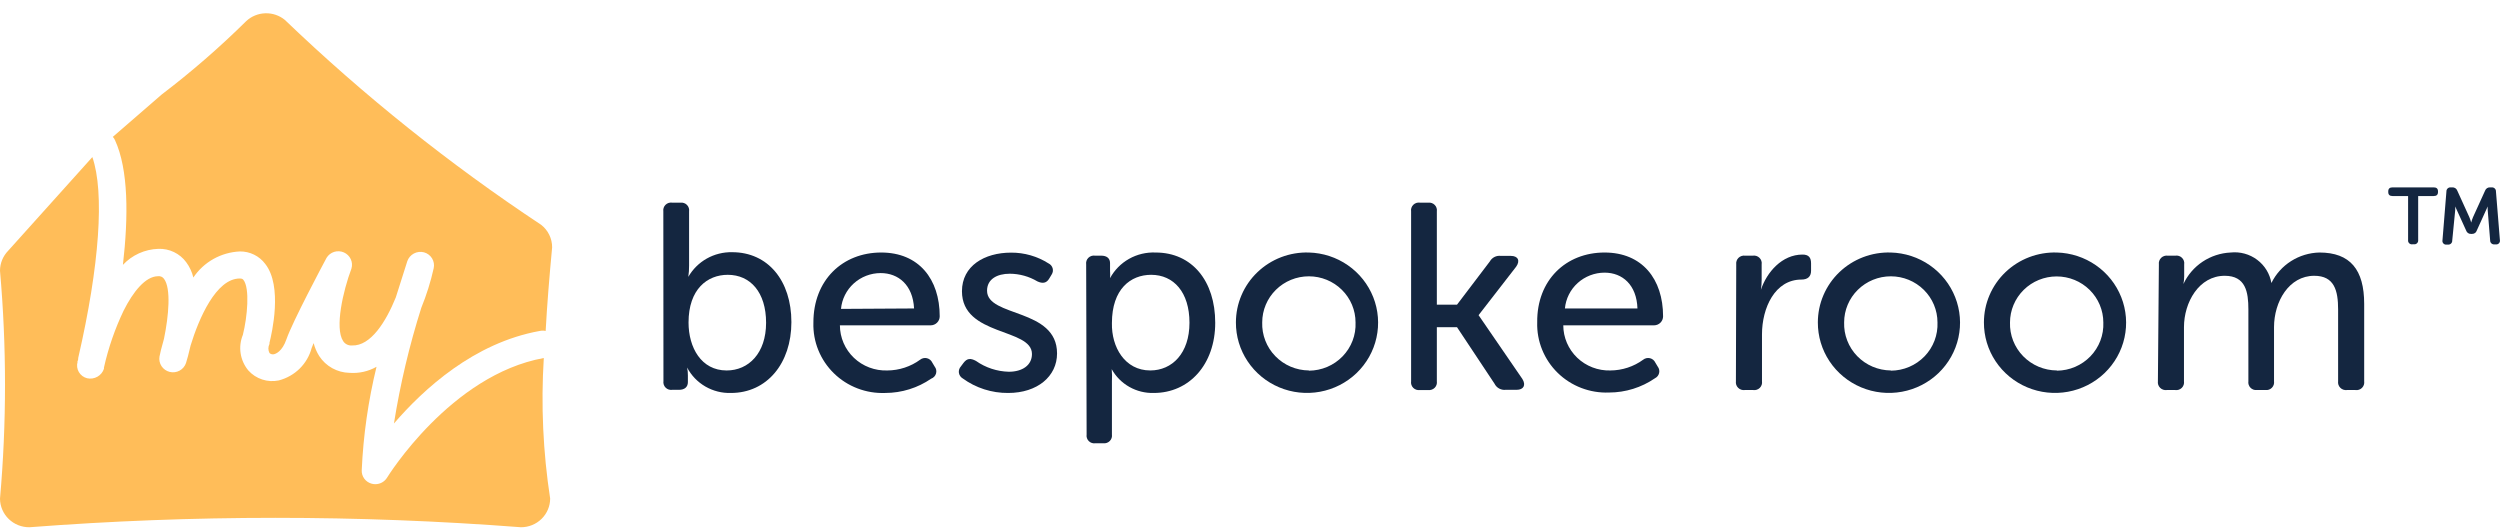
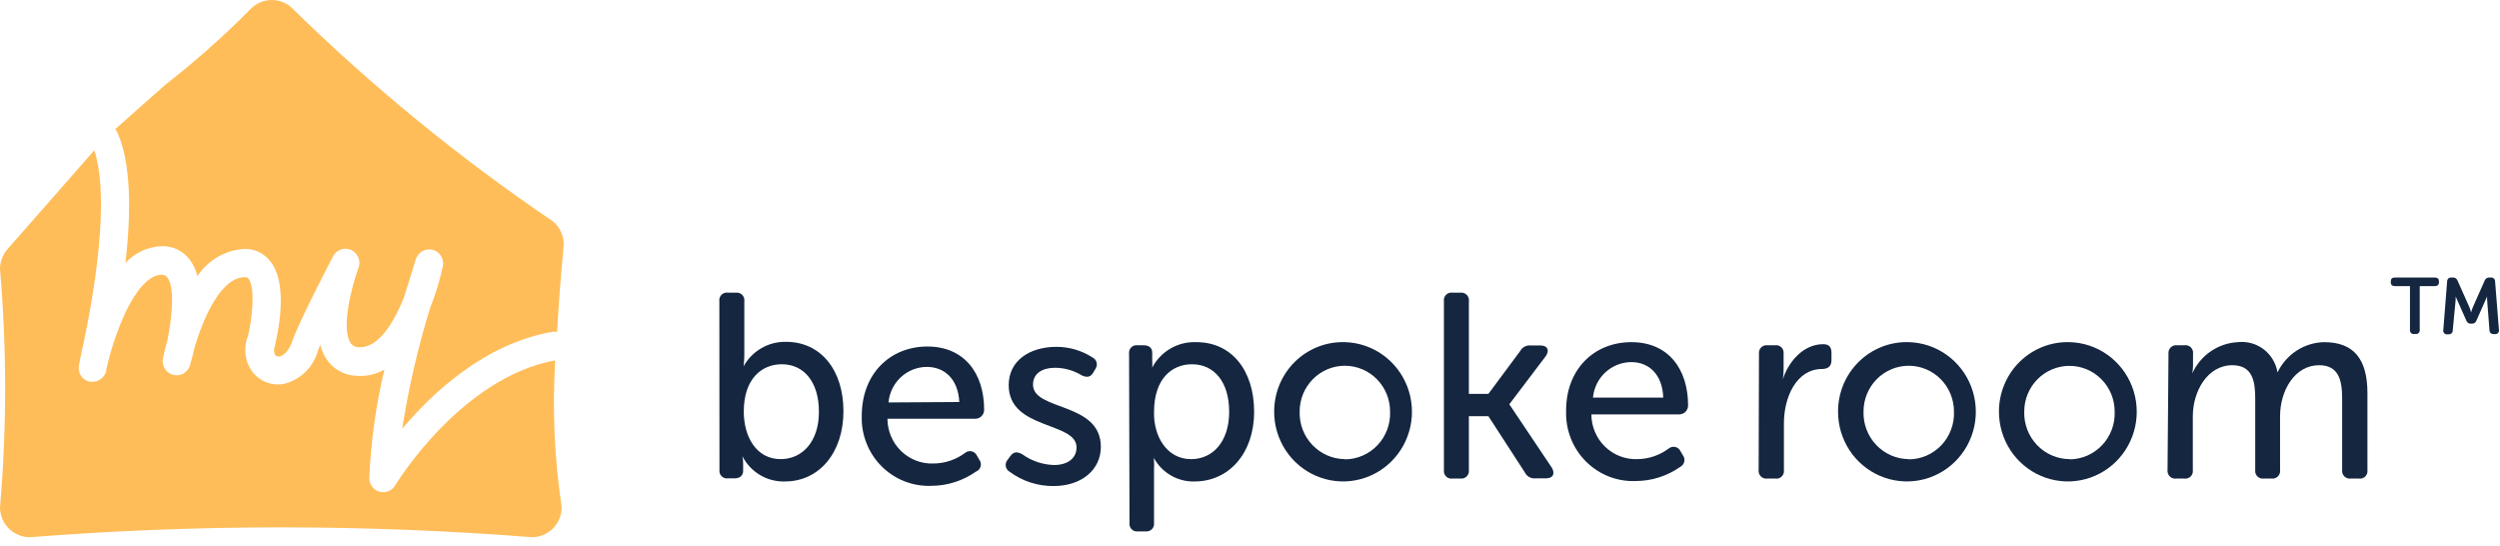
- <svg xmlns="http://www.w3.org/2000/svg" width="156" height="33" viewBox="0 0 156 33" fill="none">
-   <path d="M34.33 31.111C34.328 31.586 34.136 32.041 33.795 32.376C33.454 32.712 32.992 32.9 32.511 32.9C22.303 32.117 12.048 32.117 1.839 32.9C1.6 32.902 1.363 32.859 1.141 32.771C0.92 32.683 0.718 32.553 0.547 32.388C0.376 32.223 0.24 32.027 0.146 31.81C0.052 31.593 0.003 31.36 0 31.124C0.417 26.389 0.417 21.627 0 16.892C0.001 16.425 0.185 15.978 0.513 15.643L5.763 9.802C6.528 12.01 6.214 16.554 4.881 22.333C4.881 22.387 4.881 22.455 4.84 22.543C4.799 22.63 4.84 22.543 4.84 22.583C4.81 22.689 4.802 22.799 4.815 22.908C4.829 23.017 4.865 23.121 4.92 23.216C4.976 23.311 5.05 23.394 5.138 23.461C5.226 23.527 5.327 23.575 5.435 23.603C5.653 23.652 5.883 23.618 6.078 23.508C6.273 23.398 6.419 23.22 6.487 23.009V22.934C6.76 21.712 7.171 20.523 7.711 19.39C8.306 18.201 9.078 17.243 9.857 17.236C9.929 17.226 10.002 17.235 10.069 17.264C10.135 17.293 10.192 17.339 10.233 17.398C10.684 17.992 10.527 19.714 10.233 21.138C10.076 21.685 9.98 22.09 9.953 22.246C9.917 22.456 9.962 22.672 10.08 22.85C10.198 23.028 10.38 23.156 10.59 23.207C10.799 23.259 11.02 23.23 11.209 23.126C11.398 23.023 11.54 22.853 11.607 22.651C11.669 22.462 11.778 22.07 11.894 21.557C12.407 19.883 13.48 17.378 14.964 17.378C15.114 17.378 15.155 17.425 15.189 17.465C15.6 17.985 15.435 19.781 15.155 20.895C15.004 21.262 14.956 21.661 15.016 22.052C15.076 22.443 15.242 22.811 15.497 23.117C15.729 23.377 16.028 23.572 16.362 23.681C16.696 23.791 17.053 23.81 17.397 23.738C17.89 23.61 18.34 23.355 18.701 23C19.061 22.644 19.319 22.199 19.448 21.712C19.475 21.631 19.516 21.53 19.571 21.408C19.643 21.695 19.761 21.968 19.92 22.219C20.123 22.532 20.402 22.792 20.731 22.974C21.06 23.157 21.429 23.257 21.806 23.265C22.395 23.309 22.983 23.178 23.495 22.887C22.979 25.004 22.669 27.166 22.572 29.342C22.563 29.528 22.618 29.713 22.729 29.865C22.839 30.017 22.998 30.127 23.18 30.179C23.258 30.203 23.339 30.214 23.42 30.213C23.567 30.213 23.711 30.176 23.839 30.105C23.967 30.034 24.075 29.931 24.151 29.808C24.192 29.74 28.123 23.393 33.933 22.34C33.751 25.269 33.884 28.209 34.33 31.111V31.111Z" fill="#FFBD59" />
-   <path d="M7.177 8.749C7.144 8.672 7.098 8.601 7.041 8.54L10.096 5.893C11.951 4.48 13.711 2.951 15.367 1.315C15.69 1.015 16.113 0.842 16.556 0.829C16.999 0.815 17.432 0.962 17.773 1.241C22.706 5.969 28.059 10.249 33.769 14.029C33.983 14.196 34.156 14.41 34.274 14.653C34.393 14.896 34.454 15.163 34.453 15.433C34.282 17.256 34.138 19.005 34.049 20.652C33.928 20.625 33.802 20.625 33.68 20.652C29.579 21.388 26.441 24.271 24.582 26.425C24.971 23.979 25.542 21.564 26.291 19.201C26.617 18.402 26.876 17.578 27.063 16.736C27.109 16.525 27.072 16.305 26.959 16.12C26.846 15.936 26.665 15.801 26.455 15.744C26.243 15.69 26.018 15.716 25.825 15.819C25.633 15.922 25.486 16.093 25.416 16.297C25.163 17.087 24.923 17.837 24.698 18.559C24.089 20.058 23.139 21.604 21.963 21.557C21.854 21.566 21.745 21.544 21.647 21.495C21.549 21.447 21.467 21.372 21.41 21.28C20.877 20.463 21.41 18.147 21.929 16.763C21.989 16.566 21.974 16.354 21.886 16.168C21.799 15.981 21.645 15.832 21.455 15.749C21.265 15.667 21.05 15.655 20.852 15.717C20.653 15.78 20.485 15.912 20.378 16.088C20.159 16.493 18.252 20.078 17.876 21.165C17.609 21.948 17.192 22.083 17.096 22.104C17.047 22.116 16.995 22.115 16.947 22.102C16.898 22.089 16.853 22.064 16.816 22.029C16.77 21.942 16.747 21.845 16.747 21.746C16.747 21.647 16.77 21.55 16.816 21.462C16.819 21.438 16.819 21.413 16.816 21.388C16.96 20.807 17.65 17.857 16.549 16.466C16.367 16.223 16.129 16.025 15.854 15.89C15.58 15.755 15.277 15.687 14.97 15.69V15.69C14.391 15.716 13.825 15.877 13.32 16.159C12.816 16.442 12.385 16.839 12.065 17.317C11.983 16.973 11.832 16.65 11.621 16.365C11.423 16.094 11.16 15.876 10.856 15.73C10.552 15.584 10.216 15.514 9.878 15.528V15.528C9.461 15.541 9.051 15.637 8.672 15.808C8.293 15.98 7.952 16.224 7.67 16.527C8.018 13.502 8.018 10.579 7.177 8.749Z" fill="#FFBD59" />
-   <path d="M150.265 14.98V12.233H149.294C149.116 12.233 149.027 12.152 149.027 11.983V11.942C149.027 11.774 149.116 11.692 149.294 11.692H151.864C152.042 11.692 152.131 11.774 152.131 11.942V11.983C152.131 12.152 152.042 12.233 151.864 12.233H150.894V14.98C150.898 15.016 150.894 15.052 150.882 15.086C150.87 15.12 150.851 15.151 150.825 15.176C150.8 15.202 150.768 15.221 150.734 15.233C150.7 15.244 150.663 15.248 150.627 15.244H150.545C150.508 15.251 150.47 15.248 150.433 15.238C150.397 15.227 150.364 15.208 150.337 15.183C150.31 15.157 150.289 15.125 150.276 15.09C150.264 15.055 150.26 15.017 150.265 14.98V14.98ZM152.657 11.942C152.656 11.908 152.662 11.874 152.676 11.842C152.689 11.81 152.709 11.782 152.734 11.758C152.759 11.735 152.789 11.717 152.822 11.705C152.854 11.694 152.889 11.69 152.924 11.692H153.013C153.081 11.686 153.151 11.702 153.209 11.739C153.267 11.775 153.311 11.831 153.334 11.895L154.086 13.549C154.133 13.659 154.172 13.772 154.202 13.887V13.887C154.233 13.772 154.271 13.659 154.318 13.549L155.07 11.895C155.093 11.831 155.137 11.775 155.195 11.739C155.254 11.702 155.323 11.686 155.392 11.692H155.48C155.515 11.69 155.55 11.694 155.583 11.705C155.615 11.717 155.645 11.735 155.67 11.758C155.696 11.782 155.715 11.81 155.729 11.842C155.742 11.874 155.748 11.908 155.747 11.942L155.993 14.974C156.001 15.01 156 15.048 155.99 15.083C155.981 15.119 155.962 15.152 155.937 15.179C155.911 15.207 155.879 15.227 155.844 15.24C155.808 15.252 155.771 15.256 155.733 15.251H155.651C155.617 15.253 155.582 15.249 155.549 15.238C155.516 15.226 155.486 15.208 155.461 15.185C155.436 15.161 155.416 15.133 155.403 15.101C155.39 15.069 155.384 15.035 155.385 15.001L155.234 13.124C155.227 13.043 155.227 12.962 155.234 12.881V12.881L154.551 14.386C154.531 14.45 154.49 14.506 154.434 14.544C154.378 14.582 154.311 14.6 154.243 14.596H154.195C154.128 14.6 154.06 14.582 154.005 14.544C153.949 14.506 153.908 14.45 153.888 14.386L153.204 12.881C153.211 12.962 153.211 13.043 153.204 13.124L153.019 15.014C153.021 15.049 153.014 15.083 153.001 15.114C152.988 15.146 152.968 15.175 152.943 15.198C152.918 15.222 152.888 15.24 152.855 15.251C152.822 15.263 152.787 15.267 152.753 15.264H152.671C152.634 15.269 152.596 15.266 152.56 15.253C152.525 15.241 152.493 15.22 152.468 15.193C152.442 15.166 152.424 15.133 152.414 15.097C152.404 15.061 152.403 15.024 152.411 14.987L152.657 11.942Z" fill="#142640" />
-   <path d="M41.392 13.192C41.381 13.117 41.387 13.041 41.411 12.97C41.434 12.898 41.475 12.833 41.529 12.78C41.583 12.726 41.649 12.686 41.721 12.663C41.794 12.639 41.871 12.633 41.946 12.645H42.466C42.539 12.637 42.614 12.646 42.684 12.671C42.754 12.695 42.817 12.736 42.868 12.789C42.92 12.842 42.958 12.905 42.981 12.975C43.004 13.045 43.01 13.119 42.999 13.192V16.567C43.001 16.805 42.985 17.042 42.951 17.276V17.276C43.224 16.8 43.622 16.405 44.103 16.134C44.585 15.863 45.131 15.726 45.685 15.737C47.928 15.737 49.383 17.52 49.383 20.099C49.383 22.678 47.852 24.521 45.61 24.521C45.049 24.538 44.495 24.397 44.012 24.117C43.528 23.836 43.134 23.426 42.876 22.934V22.934C42.911 23.099 42.927 23.266 42.924 23.434V23.846C42.924 24.143 42.725 24.325 42.37 24.325H41.953C41.878 24.337 41.8 24.331 41.728 24.307C41.656 24.284 41.59 24.244 41.536 24.19C41.482 24.137 41.441 24.072 41.418 24C41.394 23.929 41.388 23.853 41.399 23.778L41.392 13.192ZM45.343 23.117C46.711 23.117 47.804 22.043 47.804 20.139C47.804 18.235 46.82 17.148 45.412 17.148C44.14 17.148 42.965 18.039 42.965 20.126C42.965 21.678 43.751 23.117 45.343 23.117Z" fill="#142640" />
-   <path d="M54.987 15.757C57.332 15.757 58.638 17.412 58.638 19.741C58.638 19.889 58.578 20.032 58.471 20.137C58.365 20.242 58.221 20.301 58.07 20.301H52.41C52.411 20.68 52.489 21.055 52.639 21.403C52.789 21.751 53.009 22.066 53.285 22.329C53.562 22.592 53.888 22.797 54.247 22.932C54.605 23.067 54.987 23.13 55.37 23.117C56.109 23.113 56.828 22.877 57.421 22.442C57.479 22.396 57.548 22.364 57.621 22.349C57.694 22.333 57.769 22.334 57.842 22.352C57.914 22.37 57.981 22.403 58.039 22.45C58.096 22.497 58.142 22.557 58.173 22.624L58.323 22.874C58.371 22.934 58.404 23.005 58.419 23.08C58.433 23.155 58.43 23.233 58.409 23.307C58.387 23.381 58.349 23.448 58.296 23.504C58.243 23.561 58.177 23.604 58.104 23.63C57.264 24.208 56.264 24.519 55.24 24.521C54.649 24.544 54.059 24.447 53.508 24.236C52.956 24.025 52.454 23.704 52.034 23.293C51.613 22.882 51.283 22.39 51.063 21.847C50.843 21.305 50.738 20.723 50.756 20.139C50.749 17.479 52.574 15.757 54.987 15.757ZM57.038 19.248C56.963 17.776 56.054 17.04 54.953 17.04C54.333 17.041 53.735 17.271 53.277 17.684C52.82 18.097 52.535 18.665 52.478 19.275L57.038 19.248Z" fill="#142640" />
-   <path d="M59.958 22.866L60.129 22.637C60.348 22.353 60.566 22.34 60.901 22.522C61.502 22.944 62.216 23.179 62.952 23.197C63.786 23.197 64.394 22.799 64.394 22.09C64.394 20.456 60.026 20.996 60.026 18.174C60.026 16.587 61.434 15.764 63.089 15.764C63.92 15.759 64.735 15.994 65.433 16.439C65.495 16.469 65.549 16.511 65.592 16.564C65.635 16.616 65.667 16.676 65.685 16.741C65.703 16.806 65.707 16.874 65.697 16.941C65.686 17.007 65.662 17.071 65.625 17.128L65.475 17.377C65.304 17.674 65.058 17.708 64.736 17.56C64.216 17.25 63.621 17.084 63.014 17.08C62.207 17.08 61.592 17.425 61.592 18.14C61.592 19.808 65.96 19.214 65.96 22.056C65.96 23.481 64.736 24.521 62.911 24.521C61.888 24.529 60.891 24.209 60.067 23.609C60.005 23.572 59.952 23.522 59.912 23.462C59.872 23.402 59.846 23.334 59.835 23.263C59.825 23.192 59.83 23.12 59.852 23.051C59.873 22.983 59.909 22.92 59.958 22.866Z" fill="#142640" />
-   <path d="M67.777 16.5C67.766 16.425 67.772 16.349 67.796 16.277C67.819 16.206 67.86 16.141 67.914 16.087C67.968 16.034 68.034 15.994 68.106 15.971C68.178 15.947 68.255 15.941 68.331 15.953H68.714C69.083 15.953 69.267 16.135 69.267 16.419V16.911C69.279 17.06 69.279 17.209 69.267 17.357V17.357C69.54 16.852 69.952 16.434 70.455 16.151C70.959 15.868 71.532 15.732 72.111 15.757C74.387 15.757 75.83 17.539 75.83 20.139C75.83 22.738 74.21 24.521 71.995 24.521C71.461 24.536 70.934 24.405 70.471 24.143C70.007 23.881 69.626 23.497 69.37 23.035V23.035C69.394 23.287 69.399 23.539 69.384 23.791V27.113C69.394 27.186 69.388 27.26 69.366 27.33C69.343 27.399 69.305 27.463 69.253 27.516C69.202 27.569 69.138 27.609 69.069 27.634C68.999 27.659 68.924 27.668 68.85 27.66H68.358C68.283 27.672 68.206 27.665 68.133 27.642C68.061 27.619 67.995 27.579 67.941 27.525C67.887 27.472 67.847 27.407 67.823 27.335C67.799 27.264 67.793 27.188 67.805 27.113L67.777 16.5ZM71.776 23.116C73.143 23.116 74.223 22.043 74.223 20.139C74.223 18.235 73.239 17.148 71.831 17.148C70.559 17.148 69.384 18.026 69.384 20.159C69.349 21.658 70.19 23.116 71.776 23.116Z" fill="#142640" />
-   <path d="M81.674 15.757C82.547 15.78 83.394 16.056 84.108 16.552C84.823 17.048 85.373 17.741 85.691 18.545C86.008 19.348 86.078 20.227 85.892 21.069C85.707 21.912 85.273 22.682 84.647 23.283C84.02 23.883 83.227 24.288 82.369 24.445C81.51 24.603 80.623 24.507 79.82 24.169C79.016 23.831 78.332 23.267 77.852 22.546C77.371 21.826 77.117 20.981 77.121 20.119C77.121 19.534 77.239 18.956 77.47 18.418C77.7 17.88 78.038 17.392 78.463 16.986C78.887 16.579 79.39 16.261 79.942 16.049C80.493 15.838 81.082 15.739 81.674 15.757V15.757ZM81.674 23.13C82.067 23.128 82.457 23.048 82.818 22.895C83.18 22.741 83.507 22.517 83.778 22.236C84.05 21.955 84.262 21.622 84.401 21.259C84.54 20.895 84.603 20.507 84.586 20.119C84.586 19.356 84.279 18.624 83.733 18.085C83.187 17.545 82.446 17.242 81.674 17.242C80.901 17.242 80.161 17.545 79.615 18.085C79.069 18.624 78.762 19.356 78.762 20.119C78.749 20.505 78.815 20.891 78.955 21.252C79.095 21.614 79.307 21.944 79.579 22.223C79.85 22.503 80.175 22.725 80.535 22.879C80.895 23.032 81.282 23.113 81.674 23.116V23.13Z" fill="#142640" />
-   <path d="M88.053 13.192C88.041 13.117 88.047 13.041 88.071 12.97C88.095 12.898 88.135 12.833 88.189 12.78C88.243 12.726 88.309 12.686 88.381 12.663C88.454 12.639 88.531 12.633 88.606 12.645H89.126C89.2 12.637 89.274 12.646 89.344 12.671C89.414 12.695 89.477 12.736 89.528 12.789C89.58 12.842 89.619 12.905 89.641 12.975C89.664 13.045 89.67 13.119 89.659 13.192V19.012H90.917L92.968 16.311C93.034 16.193 93.134 16.096 93.256 16.035C93.378 15.974 93.515 15.95 93.651 15.967H94.273C94.724 15.967 94.875 16.264 94.608 16.642L92.263 19.666L94.998 23.65C95.23 24.028 95.08 24.325 94.629 24.325H93.945C93.806 24.339 93.665 24.31 93.543 24.242C93.421 24.175 93.322 24.072 93.261 23.947L90.917 20.416H89.659V23.792C89.67 23.864 89.664 23.938 89.641 24.008C89.619 24.078 89.58 24.142 89.528 24.195C89.477 24.247 89.414 24.288 89.344 24.313C89.274 24.338 89.2 24.347 89.126 24.339H88.606C88.531 24.35 88.454 24.344 88.381 24.32C88.309 24.297 88.243 24.257 88.189 24.204C88.135 24.151 88.095 24.086 88.071 24.014C88.047 23.942 88.041 23.866 88.053 23.792V13.192Z" fill="#142640" />
-   <path d="M100.126 15.757C102.471 15.757 103.776 17.412 103.776 19.741C103.776 19.889 103.716 20.032 103.61 20.137C103.504 20.242 103.359 20.301 103.209 20.301H97.549C97.549 20.678 97.627 21.051 97.776 21.398C97.925 21.745 98.143 22.059 98.417 22.322C98.691 22.584 99.015 22.79 99.371 22.926C99.727 23.063 100.107 23.128 100.488 23.117C101.227 23.113 101.946 22.877 102.539 22.442C102.598 22.396 102.666 22.364 102.739 22.349C102.812 22.333 102.887 22.334 102.96 22.352C103.032 22.37 103.1 22.403 103.157 22.45C103.214 22.497 103.26 22.557 103.291 22.624L103.441 22.874C103.485 22.93 103.516 22.996 103.531 23.066C103.546 23.136 103.546 23.208 103.529 23.278C103.513 23.348 103.481 23.413 103.437 23.469C103.392 23.525 103.335 23.571 103.27 23.603C102.43 24.181 101.43 24.492 100.406 24.494C99.815 24.517 99.225 24.42 98.674 24.209C98.122 23.998 97.62 23.677 97.2 23.266C96.779 22.855 96.449 22.363 96.229 21.82C96.009 21.278 95.904 20.696 95.922 20.112C95.894 17.479 97.713 15.757 100.126 15.757ZM102.177 19.248C102.129 17.776 101.24 17.013 100.126 17.013C99.505 17.014 98.908 17.244 98.45 17.657C97.992 18.07 97.707 18.638 97.651 19.248H102.177Z" fill="#142640" />
-   <path d="M108.341 16.5C108.331 16.425 108.339 16.35 108.363 16.279C108.387 16.208 108.427 16.144 108.481 16.091C108.535 16.038 108.6 15.998 108.672 15.974C108.744 15.95 108.82 15.943 108.895 15.953H109.374C109.449 15.941 109.526 15.947 109.598 15.971C109.671 15.994 109.737 16.034 109.791 16.088C109.845 16.141 109.885 16.206 109.909 16.277C109.933 16.349 109.939 16.425 109.927 16.5V17.458C109.928 17.669 109.912 17.878 109.879 18.086V18.086C110.249 16.979 111.199 15.885 112.477 15.885C112.86 15.885 113.01 16.067 113.01 16.432V16.898C113.01 17.263 112.792 17.445 112.409 17.445C110.754 17.445 109.948 19.214 109.948 20.868V23.791C109.959 23.866 109.953 23.942 109.929 24.014C109.906 24.085 109.865 24.15 109.811 24.204C109.757 24.257 109.691 24.297 109.619 24.32C109.547 24.344 109.469 24.35 109.394 24.338H108.875C108.799 24.348 108.723 24.341 108.651 24.317C108.579 24.293 108.514 24.253 108.461 24.2C108.407 24.147 108.366 24.083 108.342 24.012C108.318 23.941 108.311 23.866 108.321 23.791L108.341 16.5Z" fill="#142640" />
-   <path d="M117.987 15.757C118.86 15.78 119.706 16.056 120.421 16.552C121.136 17.048 121.686 17.741 122.003 18.545C122.321 19.348 122.391 20.227 122.205 21.069C122.02 21.912 121.586 22.682 120.959 23.283C120.332 23.883 119.54 24.288 118.681 24.445C117.823 24.603 116.936 24.507 116.133 24.169C115.329 23.831 114.644 23.267 114.164 22.546C113.684 21.826 113.43 20.981 113.434 20.119C113.434 19.534 113.552 18.956 113.783 18.418C114.013 17.88 114.351 17.392 114.775 16.986C115.2 16.579 115.703 16.261 116.255 16.049C116.806 15.838 117.395 15.739 117.987 15.757ZM117.987 23.13C118.38 23.128 118.769 23.048 119.131 22.895C119.493 22.741 119.819 22.517 120.091 22.236C120.363 21.955 120.575 21.622 120.713 21.259C120.852 20.895 120.915 20.507 120.899 20.119C120.899 19.356 120.592 18.624 120.046 18.085C119.5 17.545 118.759 17.242 117.987 17.242C117.214 17.242 116.474 17.545 115.927 18.085C115.381 18.624 115.074 19.356 115.074 20.119C115.062 20.505 115.127 20.891 115.268 21.252C115.408 21.614 115.62 21.944 115.891 22.223C116.163 22.503 116.488 22.725 116.848 22.879C117.207 23.032 117.595 23.113 117.987 23.116V23.13Z" fill="#142640" />
-   <path d="M128.35 15.757C129.223 15.78 130.069 16.056 130.784 16.552C131.499 17.048 132.049 17.741 132.366 18.545C132.684 19.348 132.754 20.227 132.568 21.069C132.383 21.912 131.949 22.682 131.322 23.283C130.695 23.883 129.903 24.288 129.044 24.445C128.186 24.603 127.299 24.507 126.496 24.169C125.692 23.831 125.007 23.267 124.527 22.546C124.047 21.826 123.793 20.981 123.797 20.119C123.797 19.534 123.915 18.956 124.146 18.418C124.376 17.88 124.714 17.392 125.138 16.986C125.563 16.579 126.066 16.261 126.618 16.049C127.169 15.838 127.758 15.739 128.35 15.757V15.757ZM128.35 23.13C128.741 23.127 129.129 23.046 129.488 22.892C129.848 22.738 130.172 22.514 130.443 22.234C130.713 21.953 130.924 21.622 131.062 21.26C131.2 20.898 131.264 20.512 131.248 20.125C131.248 19.363 130.941 18.631 130.395 18.091C129.849 17.552 129.108 17.249 128.336 17.249C127.564 17.249 126.823 17.552 126.277 18.091C125.731 18.631 125.424 19.363 125.424 20.125C125.412 20.513 125.479 20.899 125.62 21.26C125.762 21.622 125.975 21.952 126.248 22.23C126.521 22.509 126.847 22.731 127.208 22.883C127.569 23.035 127.957 23.115 128.35 23.116V23.13Z" fill="#142640" />
-   <path d="M134.714 16.5C134.704 16.425 134.712 16.35 134.736 16.279C134.76 16.208 134.801 16.144 134.854 16.091C134.908 16.038 134.973 15.998 135.045 15.974C135.117 15.95 135.193 15.943 135.268 15.953H135.74C135.815 15.941 135.892 15.948 135.965 15.971C136.037 15.994 136.103 16.034 136.157 16.088C136.211 16.141 136.251 16.206 136.275 16.278C136.299 16.349 136.305 16.425 136.293 16.5V17.242C136.293 17.403 136.276 17.564 136.246 17.722C136.507 17.159 136.92 16.678 137.44 16.331C137.959 15.985 138.566 15.786 139.192 15.757C139.782 15.694 140.374 15.856 140.846 16.21C141.319 16.564 141.637 17.083 141.735 17.661V17.661C142.009 17.102 142.433 16.629 142.961 16.294C143.489 15.958 144.101 15.772 144.729 15.757C146.657 15.757 147.525 16.831 147.525 18.964V23.791C147.536 23.866 147.53 23.942 147.506 24.014C147.483 24.085 147.442 24.15 147.388 24.204C147.334 24.257 147.269 24.297 147.196 24.32C147.124 24.344 147.046 24.35 146.971 24.338H146.452C146.376 24.349 146.3 24.341 146.228 24.317C146.156 24.293 146.091 24.253 146.038 24.2C145.984 24.148 145.944 24.083 145.919 24.012C145.895 23.941 145.888 23.866 145.898 23.791V19.308C145.898 18.134 145.665 17.209 144.408 17.209C142.835 17.209 141.899 18.816 141.899 20.416V23.791C141.91 23.864 141.904 23.938 141.881 24.008C141.858 24.078 141.82 24.142 141.768 24.194C141.717 24.247 141.654 24.288 141.584 24.313C141.514 24.338 141.44 24.346 141.366 24.338H140.833C140.759 24.346 140.684 24.338 140.614 24.313C140.544 24.288 140.481 24.247 140.43 24.194C140.378 24.142 140.34 24.078 140.317 24.008C140.294 23.938 140.288 23.864 140.299 23.791V19.308C140.299 18.215 140.128 17.209 138.823 17.209C137.216 17.209 136.28 18.863 136.28 20.416V23.791C136.291 23.866 136.285 23.942 136.261 24.014C136.238 24.085 136.197 24.15 136.143 24.204C136.089 24.257 136.024 24.297 135.951 24.32C135.879 24.344 135.801 24.35 135.726 24.338H135.207C135.131 24.349 135.055 24.341 134.983 24.317C134.911 24.293 134.846 24.253 134.793 24.2C134.739 24.148 134.699 24.083 134.674 24.012C134.65 23.941 134.643 23.866 134.653 23.791L134.714 16.5Z" fill="#142640" />
+ <svg xmlns="http://www.w3.org/2000/svg" width="261" height="57" viewBox="0 0 261 57" fill="none">
+   <path d="M58.666 52.955C58.662 53.786 58.334 54.581 57.751 55.168C57.169 55.754 56.38 56.084 55.558 56.084C38.112 54.714 20.588 54.714 3.142 56.084C2.734 56.088 2.329 56.012 1.951 55.858C1.572 55.705 1.227 55.477 0.935 55.189C0.643 54.901 0.41 54.557 0.25 54.178C0.089 53.798 0.005 53.391 0 52.978C0.713 44.698 0.713 36.371 0 28.09C0.002 27.275 0.316 26.492 0.876 25.906L9.848 15.693C11.156 19.554 10.619 27.5 8.341 37.606C8.341 37.701 8.341 37.819 8.271 37.972C8.201 38.126 8.271 37.972 8.271 38.043C8.22 38.228 8.205 38.421 8.229 38.611C8.253 38.801 8.314 38.984 8.408 39.15C8.503 39.316 8.629 39.462 8.78 39.578C8.931 39.694 9.103 39.778 9.287 39.826C9.661 39.912 10.054 39.853 10.387 39.661C10.72 39.469 10.97 39.157 11.086 38.787V38.657C11.553 36.519 12.254 34.44 13.177 32.459C14.193 30.381 15.513 28.704 16.845 28.692C16.968 28.675 17.093 28.692 17.206 28.742C17.32 28.792 17.417 28.873 17.488 28.976C18.259 30.015 17.99 33.025 17.488 35.517C17.219 36.473 17.055 37.181 17.009 37.453C16.946 37.82 17.024 38.198 17.226 38.51C17.427 38.822 17.738 39.045 18.096 39.135C18.454 39.224 18.832 39.174 19.155 38.993C19.478 38.813 19.721 38.515 19.835 38.161C19.941 37.831 20.128 37.146 20.326 36.249C21.202 33.321 23.036 28.94 25.571 28.94C25.828 28.94 25.898 29.023 25.957 29.094C26.658 30.003 26.377 33.144 25.898 35.092C25.64 35.732 25.558 36.431 25.661 37.115C25.764 37.799 26.048 38.442 26.482 38.976C26.88 39.432 27.39 39.773 27.961 39.964C28.531 40.155 29.142 40.189 29.73 40.062C30.573 39.839 31.341 39.394 31.957 38.771C32.573 38.149 33.014 37.372 33.234 36.52C33.281 36.379 33.351 36.201 33.445 35.989C33.568 36.49 33.769 36.968 34.041 37.406C34.389 37.954 34.865 38.408 35.427 38.727C35.989 39.046 36.62 39.221 37.265 39.236C38.27 39.313 39.276 39.083 40.15 38.575C39.268 42.277 38.74 46.057 38.573 49.862C38.558 50.188 38.652 50.511 38.841 50.776C39.03 51.042 39.302 51.236 39.613 51.326C39.745 51.367 39.883 51.387 40.022 51.385C40.273 51.385 40.519 51.32 40.738 51.196C40.957 51.072 41.141 50.893 41.272 50.676C41.342 50.558 48.059 39.46 57.988 37.618C57.677 42.74 57.904 47.881 58.666 52.955V52.955Z" fill="#FFBD59" />
+   <path d="M12.267 13.852C12.21 13.717 12.131 13.594 12.033 13.486L17.255 8.858C20.424 6.387 23.432 3.713 26.261 0.853C26.813 0.328 27.536 0.025 28.293 0.002C29.05 -0.022 29.79 0.234 30.373 0.723C38.803 8.99 47.952 16.474 57.709 23.084C58.075 23.378 58.37 23.751 58.572 24.177C58.775 24.602 58.879 25.068 58.877 25.54C58.585 28.728 58.339 31.786 58.188 34.667C57.98 34.619 57.764 34.619 57.557 34.667C50.548 35.954 45.186 40.995 42.008 44.761C42.674 40.484 43.65 36.261 44.929 32.128C45.487 30.732 45.929 29.29 46.249 27.819C46.328 27.45 46.264 27.065 46.071 26.742C45.877 26.419 45.569 26.183 45.209 26.083C44.847 25.989 44.463 26.036 44.133 26.215C43.804 26.395 43.554 26.694 43.434 27.052C43.001 28.433 42.592 29.743 42.207 31.007C41.167 33.628 39.544 36.331 37.534 36.249C37.348 36.264 37.161 36.227 36.994 36.141C36.827 36.056 36.686 35.926 36.588 35.765C35.677 34.336 36.588 30.287 37.476 27.866C37.578 27.522 37.551 27.151 37.402 26.825C37.253 26.499 36.991 26.238 36.665 26.094C36.34 25.949 35.973 25.929 35.634 26.038C35.295 26.147 35.007 26.377 34.824 26.686C34.45 27.394 31.191 33.663 30.549 35.564C30.093 36.934 29.38 37.17 29.217 37.205C29.133 37.226 29.045 37.225 28.961 37.202C28.877 37.18 28.8 37.136 28.738 37.075C28.66 36.922 28.619 36.752 28.619 36.579C28.619 36.407 28.66 36.237 28.738 36.084C28.743 36.04 28.743 35.997 28.738 35.954C28.983 34.938 30.163 29.779 28.282 27.347C27.971 26.921 27.564 26.576 27.095 26.34C26.625 26.104 26.108 25.984 25.584 25.989V25.989C24.593 26.035 23.627 26.316 22.764 26.81C21.901 27.305 21.166 27.998 20.619 28.834C20.479 28.234 20.221 27.668 19.86 27.169C19.521 26.696 19.072 26.315 18.552 26.059C18.033 25.804 17.459 25.682 16.881 25.706V25.706C16.169 25.729 15.469 25.896 14.821 26.196C14.173 26.496 13.591 26.923 13.108 27.453C13.704 22.164 13.704 17.051 12.267 13.852Z" fill="#FFBD59" />
+   <path d="M251.701 34.431V29.871H250.127C249.839 29.871 249.695 29.737 249.695 29.456V29.389C249.695 29.109 249.839 28.975 250.127 28.975H254.296C254.584 28.975 254.728 29.109 254.728 29.389V29.456C254.728 29.737 254.584 29.871 254.296 29.871H252.721V34.431C252.729 34.491 252.722 34.551 252.703 34.607C252.684 34.663 252.652 34.714 252.611 34.757C252.569 34.799 252.518 34.831 252.463 34.85C252.407 34.869 252.348 34.876 252.289 34.868H252.156C252.096 34.88 252.034 34.876 251.975 34.859C251.917 34.841 251.863 34.809 251.819 34.767C251.774 34.724 251.741 34.672 251.72 34.613C251.7 34.555 251.694 34.493 251.701 34.431V34.431ZM255.582 29.389C255.58 29.332 255.59 29.276 255.612 29.223C255.633 29.171 255.665 29.123 255.706 29.084C255.747 29.045 255.795 29.015 255.848 28.996C255.902 28.977 255.958 28.97 256.014 28.975H256.158C256.27 28.963 256.382 28.99 256.476 29.051C256.571 29.112 256.642 29.204 256.679 29.311L257.899 32.056C257.975 32.238 258.038 32.425 258.087 32.616V32.616C258.137 32.425 258.2 32.238 258.276 32.056L259.495 29.311C259.532 29.204 259.604 29.112 259.698 29.051C259.793 28.99 259.905 28.963 260.016 28.975H260.16C260.217 28.97 260.273 28.977 260.326 28.996C260.379 29.015 260.428 29.045 260.469 29.084C260.509 29.123 260.542 29.171 260.563 29.223C260.584 29.276 260.595 29.332 260.593 29.389L260.992 34.42C261.005 34.48 261.004 34.543 260.988 34.602C260.972 34.662 260.942 34.716 260.9 34.761C260.859 34.807 260.807 34.841 260.75 34.862C260.692 34.882 260.631 34.888 260.571 34.88H260.438C260.382 34.885 260.325 34.877 260.272 34.858C260.219 34.84 260.17 34.809 260.129 34.77C260.089 34.731 260.056 34.684 260.035 34.631C260.014 34.579 260.003 34.522 260.005 34.465L259.761 31.35C259.75 31.216 259.75 31.081 259.761 30.947V30.947L258.653 33.446C258.62 33.552 258.554 33.644 258.463 33.707C258.373 33.77 258.264 33.8 258.154 33.793H258.076C257.966 33.8 257.858 33.77 257.767 33.707C257.676 33.644 257.61 33.552 257.577 33.446L256.469 30.947C256.48 31.081 256.48 31.216 256.469 31.35L256.169 34.487C256.171 34.544 256.161 34.601 256.14 34.654C256.118 34.706 256.086 34.754 256.045 34.793C256.004 34.832 255.956 34.862 255.903 34.881C255.849 34.9 255.793 34.907 255.737 34.902H255.604C255.544 34.911 255.482 34.905 255.425 34.884C255.367 34.863 255.316 34.829 255.274 34.784C255.233 34.739 255.203 34.684 255.187 34.625C255.171 34.565 255.169 34.503 255.183 34.443L255.582 29.389Z" fill="#142640" />
+   <path d="M75.131 31.462C75.112 31.338 75.123 31.212 75.161 31.093C75.2 30.974 75.265 30.866 75.353 30.778C75.44 30.689 75.547 30.623 75.665 30.584C75.782 30.546 75.907 30.535 76.029 30.554H76.872C76.992 30.541 77.113 30.555 77.226 30.597C77.339 30.638 77.442 30.706 77.525 30.793C77.609 30.881 77.671 30.987 77.708 31.103C77.744 31.219 77.754 31.341 77.737 31.462V37.064C77.739 37.458 77.713 37.851 77.659 38.241V38.241C78.101 37.45 78.747 36.795 79.528 36.345C80.308 35.895 81.195 35.668 82.094 35.686C85.73 35.686 88.091 38.644 88.091 42.925C88.091 47.205 85.608 50.264 81.972 50.264C81.062 50.291 80.163 50.059 79.379 49.593C78.595 49.127 77.956 48.447 77.537 47.631V47.631C77.594 47.903 77.62 48.181 77.615 48.46V49.143C77.615 49.636 77.293 49.939 76.717 49.939H76.04C75.918 49.958 75.793 49.948 75.676 49.909C75.558 49.87 75.451 49.803 75.364 49.715C75.276 49.627 75.211 49.519 75.172 49.4C75.134 49.281 75.124 49.155 75.142 49.031L75.131 31.462ZM81.539 47.933C83.757 47.933 85.53 46.152 85.53 42.992C85.53 39.832 83.934 38.028 81.65 38.028C79.588 38.028 77.681 39.507 77.681 42.969C77.681 45.547 78.956 47.933 81.539 47.933Z" fill="#142640" />
+   <path d="M96.865 36.176C100.668 36.176 102.786 38.921 102.786 42.787C102.786 43.033 102.689 43.27 102.516 43.444C102.344 43.619 102.11 43.717 101.866 43.717H92.686C92.687 44.345 92.813 44.967 93.057 45.545C93.301 46.123 93.658 46.646 94.106 47.082C94.553 47.518 95.084 47.859 95.664 48.083C96.245 48.308 96.865 48.412 97.486 48.389C98.685 48.384 99.85 47.991 100.812 47.269C100.908 47.193 101.018 47.141 101.137 47.115C101.255 47.089 101.377 47.091 101.495 47.12C101.612 47.149 101.722 47.205 101.815 47.283C101.908 47.361 101.982 47.46 102.032 47.571L102.276 47.986C102.353 48.086 102.406 48.203 102.431 48.328C102.455 48.453 102.449 48.582 102.415 48.705C102.38 48.827 102.317 48.939 102.231 49.033C102.146 49.126 102.039 49.197 101.921 49.241C100.558 50.2 98.937 50.716 97.276 50.72C96.317 50.759 95.361 50.598 94.466 50.247C93.571 49.896 92.758 49.364 92.076 48.681C91.393 47.999 90.857 47.183 90.501 46.282C90.144 45.382 89.975 44.417 90.003 43.448C89.992 39.033 92.952 36.176 96.865 36.176ZM100.191 41.969C100.07 39.526 98.595 38.305 96.81 38.305C95.804 38.306 94.835 38.687 94.093 39.373C93.35 40.059 92.888 41.001 92.797 42.014L100.191 41.969Z" fill="#142640" />
+   <path d="M105.241 47.998L105.518 47.617C105.873 47.147 106.227 47.124 106.771 47.427C107.744 48.126 108.902 48.516 110.096 48.547C111.449 48.547 112.436 47.886 112.436 46.71C112.436 43.998 105.351 44.894 105.351 40.211C105.351 37.578 107.635 36.211 110.318 36.211C111.666 36.203 112.988 36.593 114.121 37.331C114.22 37.381 114.307 37.451 114.378 37.538C114.448 37.624 114.499 37.725 114.529 37.832C114.558 37.94 114.564 38.053 114.548 38.164C114.531 38.274 114.491 38.38 114.431 38.474L114.187 38.889C113.91 39.382 113.511 39.438 112.99 39.191C112.147 38.676 111.181 38.401 110.196 38.395C108.888 38.395 107.89 38.967 107.89 40.155C107.89 42.922 114.975 41.936 114.975 46.654C114.975 49.018 112.99 50.743 110.03 50.743C108.371 50.756 106.753 50.226 105.418 49.231C105.317 49.169 105.231 49.086 105.166 48.986C105.101 48.887 105.058 48.775 105.042 48.657C105.025 48.539 105.034 48.419 105.068 48.305C105.102 48.191 105.161 48.086 105.241 47.998Z" fill="#142640" />
+   <path d="M117.923 36.953C117.904 36.83 117.914 36.703 117.953 36.585C117.991 36.466 118.057 36.358 118.144 36.269C118.232 36.181 118.338 36.115 118.456 36.076C118.574 36.037 118.699 36.027 118.821 36.046H119.442C120.04 36.046 120.34 36.348 120.34 36.819V37.637C120.358 37.883 120.358 38.13 120.34 38.376V38.376C120.782 37.539 121.45 36.845 122.266 36.376C123.082 35.906 124.013 35.679 124.952 35.721C128.643 35.721 130.983 38.679 130.983 42.993C130.983 47.307 128.355 50.265 124.763 50.265C123.898 50.29 123.042 50.073 122.291 49.638C121.54 49.203 120.922 48.567 120.506 47.8V47.8C120.545 48.217 120.553 48.636 120.528 49.055V54.568C120.546 54.688 120.536 54.811 120.499 54.927C120.463 55.043 120.4 55.149 120.316 55.236C120.233 55.324 120.131 55.391 120.017 55.432C119.904 55.474 119.783 55.489 119.663 55.475H118.865C118.743 55.494 118.618 55.484 118.5 55.445C118.383 55.406 118.276 55.34 118.188 55.252C118.101 55.163 118.035 55.055 117.997 54.936C117.958 54.817 117.948 54.691 117.967 54.568L117.923 36.953ZM124.408 47.934C126.626 47.934 128.377 46.153 128.377 42.993C128.377 39.833 126.781 38.029 124.497 38.029C122.435 38.029 120.528 39.486 120.528 43.026C120.473 45.514 121.836 47.934 124.408 47.934Z" fill="#142640" />
+   <path d="M140.46 35.72C141.876 35.757 143.25 36.216 144.408 37.039C145.567 37.862 146.46 39.013 146.975 40.346C147.49 41.68 147.604 43.137 147.302 44.536C147.001 45.935 146.298 47.212 145.281 48.209C144.265 49.206 142.98 49.877 141.587 50.139C140.195 50.401 138.757 50.241 137.454 49.68C136.15 49.12 135.04 48.183 134.261 46.987C133.483 45.791 133.071 44.39 133.077 42.958C133.076 41.989 133.269 41.029 133.642 40.135C134.016 39.242 134.563 38.434 135.252 37.759C135.941 37.084 136.757 36.555 137.651 36.205C138.546 35.855 139.501 35.69 140.46 35.72V35.72ZM140.46 47.956C141.099 47.953 141.73 47.821 142.317 47.566C142.903 47.311 143.433 46.939 143.874 46.472C144.315 46.006 144.658 45.454 144.883 44.85C145.108 44.246 145.21 43.603 145.183 42.958C145.183 41.692 144.686 40.478 143.8 39.583C142.914 38.688 141.713 38.185 140.46 38.185C139.208 38.185 138.006 38.688 137.121 39.583C136.235 40.478 135.737 41.692 135.737 42.958C135.717 43.6 135.823 44.24 136.051 44.84C136.278 45.44 136.622 45.987 137.062 46.451C137.502 46.914 138.03 47.284 138.613 47.539C139.197 47.794 139.825 47.928 140.46 47.933V47.956Z" fill="#142640" />
+   <path d="M150.806 31.462C150.787 31.338 150.797 31.212 150.835 31.093C150.874 30.974 150.939 30.866 151.027 30.778C151.114 30.689 151.221 30.623 151.339 30.584C151.456 30.546 151.581 30.535 151.704 30.554H152.546C152.666 30.541 152.787 30.555 152.9 30.597C153.013 30.638 153.116 30.706 153.199 30.793C153.283 30.881 153.345 30.987 153.382 31.103C153.419 31.219 153.429 31.341 153.411 31.462V41.12H155.451L158.777 36.639C158.884 36.442 159.047 36.283 159.244 36.181C159.442 36.079 159.665 36.039 159.885 36.067H160.894C161.626 36.067 161.87 36.56 161.438 37.188L157.635 42.207L162.069 48.818C162.446 49.446 162.202 49.939 161.471 49.939H160.362C160.136 49.962 159.908 49.914 159.71 49.802C159.512 49.689 159.352 49.518 159.253 49.311L155.451 43.451H153.411V49.054C153.429 49.174 153.419 49.297 153.382 49.413C153.345 49.529 153.283 49.635 153.199 49.722C153.116 49.81 153.013 49.877 152.9 49.919C152.787 49.96 152.666 49.975 152.546 49.961H151.704C151.581 49.98 151.456 49.97 151.339 49.931C151.221 49.892 151.114 49.826 151.027 49.738C150.939 49.649 150.874 49.541 150.835 49.422C150.797 49.303 150.787 49.177 150.806 49.054V31.462Z" fill="#142640" />
+   <path d="M170.386 35.72C174.189 35.72 176.306 38.465 176.306 42.331C176.306 42.578 176.209 42.814 176.037 42.989C175.864 43.163 175.63 43.261 175.386 43.261H166.207C166.208 43.887 166.333 44.506 166.575 45.082C166.817 45.658 167.17 46.179 167.614 46.614C168.059 47.05 168.585 47.391 169.162 47.617C169.739 47.844 170.355 47.952 170.974 47.934C172.172 47.928 173.338 47.535 174.3 46.813C174.395 46.738 174.506 46.685 174.624 46.66C174.742 46.634 174.865 46.636 174.982 46.665C175.1 46.694 175.209 46.75 175.302 46.828C175.395 46.906 175.469 47.004 175.519 47.116L175.763 47.53C175.834 47.625 175.884 47.734 175.909 47.85C175.933 47.966 175.932 48.086 175.906 48.201C175.879 48.317 175.828 48.425 175.755 48.518C175.683 48.611 175.591 48.687 175.486 48.74C174.123 49.7 172.502 50.216 170.841 50.219C169.882 50.258 168.925 50.097 168.031 49.747C167.136 49.396 166.323 48.863 165.64 48.181C164.958 47.499 164.422 46.682 164.066 45.782C163.709 44.882 163.54 43.917 163.568 42.947C163.524 38.578 166.473 35.72 170.386 35.72ZM173.712 41.513C173.634 39.071 172.193 37.804 170.386 37.804C169.38 37.806 168.411 38.187 167.669 38.873C166.926 39.559 166.464 40.501 166.373 41.513H173.712Z" fill="#142640" />
+   <path d="M183.71 36.953C183.693 36.83 183.705 36.704 183.745 36.587C183.784 36.469 183.85 36.362 183.936 36.274C184.023 36.186 184.129 36.12 184.246 36.08C184.362 36.041 184.486 36.029 184.608 36.045H185.384C185.506 36.026 185.631 36.036 185.749 36.075C185.866 36.114 185.973 36.181 186.061 36.269C186.148 36.357 186.214 36.465 186.252 36.584C186.291 36.703 186.301 36.829 186.282 36.953V38.544C186.283 38.893 186.257 39.241 186.204 39.586V39.586C186.803 37.748 188.344 35.933 190.417 35.933C191.038 35.933 191.282 36.236 191.282 36.841V37.614C191.282 38.219 190.927 38.522 190.306 38.522C187.623 38.522 186.315 41.457 186.315 44.202V49.054C186.334 49.178 186.324 49.304 186.285 49.423C186.247 49.542 186.181 49.65 186.094 49.738C186.006 49.826 185.9 49.893 185.782 49.932C185.664 49.971 185.539 49.981 185.417 49.962H184.575C184.453 49.978 184.329 49.966 184.212 49.927C184.096 49.887 183.99 49.821 183.903 49.733C183.816 49.645 183.751 49.538 183.711 49.42C183.672 49.303 183.66 49.177 183.677 49.054L183.71 36.953Z" fill="#142640" />
+   <path d="M199.352 35.72C200.768 35.757 202.142 36.216 203.301 37.039C204.459 37.862 205.352 39.013 205.867 40.346C206.382 41.68 206.496 43.137 206.194 44.536C205.893 45.935 205.19 47.212 204.173 48.209C203.157 49.206 201.872 49.877 200.479 50.139C199.087 50.401 197.649 50.241 196.346 49.68C195.042 49.12 193.932 48.183 193.153 46.987C192.375 45.791 191.963 44.39 191.969 42.958C191.968 41.989 192.161 41.029 192.534 40.135C192.908 39.242 193.456 38.434 194.144 37.759C194.833 37.084 195.649 36.555 196.544 36.205C197.438 35.855 198.393 35.69 199.352 35.72ZM199.352 47.956C199.991 47.953 200.622 47.821 201.209 47.566C201.795 47.311 202.325 46.939 202.766 46.472C203.207 46.006 203.55 45.454 203.775 44.85C204 44.246 204.102 43.603 204.075 42.958C204.075 41.692 203.578 40.478 202.692 39.583C201.806 38.688 200.605 38.185 199.352 38.185C198.1 38.185 196.899 38.688 196.013 39.583C195.127 40.478 194.63 41.692 194.63 42.958C194.609 43.6 194.715 44.24 194.943 44.84C195.17 45.44 195.514 45.987 195.954 46.451C196.394 46.914 196.922 47.284 197.505 47.539C198.089 47.794 198.717 47.928 199.352 47.933V47.956Z" fill="#142640" />
+   <path d="M216.16 35.72C217.575 35.757 218.949 36.216 220.108 37.039C221.267 37.862 222.159 39.013 222.674 40.346C223.189 41.68 223.303 43.137 223.001 44.536C222.7 45.935 221.997 47.212 220.981 48.209C219.964 49.206 218.679 49.877 217.286 50.139C215.894 50.401 214.456 50.241 213.153 49.68C211.85 49.12 210.739 48.183 209.961 46.987C209.182 45.791 208.77 44.39 208.776 42.958C208.775 41.989 208.968 41.029 209.342 40.135C209.715 39.242 210.263 38.434 210.951 37.759C211.64 37.084 212.456 36.555 213.351 36.205C214.245 35.855 215.201 35.69 216.16 35.72V35.72ZM216.16 47.956C216.795 47.95 217.423 47.816 218.006 47.56C218.589 47.305 219.116 46.933 219.554 46.468C219.993 46.003 220.334 45.454 220.559 44.853C220.783 44.252 220.885 43.611 220.86 42.969C220.86 41.703 220.363 40.489 219.477 39.594C218.591 38.699 217.39 38.196 216.137 38.196C214.885 38.196 213.684 38.699 212.798 39.594C211.912 40.489 211.415 41.703 211.415 42.969C211.395 43.612 211.504 44.253 211.733 44.853C211.963 45.453 212.309 46 212.751 46.463C213.193 46.925 213.723 47.294 214.308 47.547C214.894 47.799 215.523 47.931 216.16 47.933V47.956Z" fill="#142640" />
+   <path d="M226.482 36.953C226.466 36.829 226.477 36.704 226.517 36.586C226.556 36.469 226.622 36.362 226.709 36.274C226.795 36.186 226.901 36.12 227.018 36.08C227.134 36.04 227.258 36.028 227.38 36.045H228.145C228.267 36.026 228.392 36.036 228.51 36.075C228.627 36.114 228.734 36.18 228.822 36.269C228.909 36.357 228.975 36.465 229.013 36.584C229.052 36.703 229.062 36.829 229.043 36.953V38.185C229.041 38.452 229.015 38.718 228.965 38.981C229.389 38.046 230.059 37.248 230.902 36.673C231.745 36.098 232.728 35.768 233.744 35.72C234.7 35.615 235.66 35.884 236.427 36.471C237.194 37.059 237.709 37.921 237.868 38.88V38.88C238.312 37.953 239 37.168 239.856 36.61C240.713 36.053 241.705 35.745 242.724 35.72C245.85 35.72 247.258 37.502 247.258 41.042V49.054C247.277 49.177 247.267 49.304 247.228 49.423C247.19 49.541 247.124 49.649 247.037 49.738C246.949 49.826 246.842 49.892 246.725 49.931C246.607 49.97 246.482 49.981 246.36 49.962H245.517C245.396 49.978 245.272 49.966 245.155 49.926C245.039 49.887 244.933 49.82 244.846 49.733C244.759 49.645 244.693 49.538 244.654 49.42C244.615 49.302 244.603 49.177 244.619 49.054V41.614C244.619 39.664 244.243 38.129 242.203 38.129C239.653 38.129 238.134 40.796 238.134 43.451V49.054C238.152 49.174 238.142 49.297 238.105 49.413C238.068 49.529 238.006 49.635 237.922 49.722C237.839 49.81 237.736 49.877 237.623 49.919C237.51 49.96 237.389 49.975 237.269 49.962H236.404C236.285 49.975 236.164 49.96 236.05 49.919C235.937 49.877 235.835 49.81 235.751 49.722C235.668 49.635 235.605 49.529 235.569 49.413C235.532 49.297 235.522 49.174 235.54 49.054V41.614C235.54 39.799 235.262 38.129 233.145 38.129C230.54 38.129 229.021 40.874 229.021 43.451V49.054C229.04 49.177 229.029 49.304 228.991 49.423C228.953 49.541 228.887 49.649 228.799 49.738C228.712 49.826 228.605 49.892 228.488 49.931C228.37 49.97 228.245 49.981 228.123 49.962H227.28C227.158 49.978 227.034 49.966 226.918 49.926C226.802 49.887 226.696 49.82 226.609 49.733C226.522 49.645 226.456 49.538 226.417 49.42C226.378 49.302 226.366 49.177 226.382 49.054L226.482 36.953Z" fill="#142640" />
</svg>
